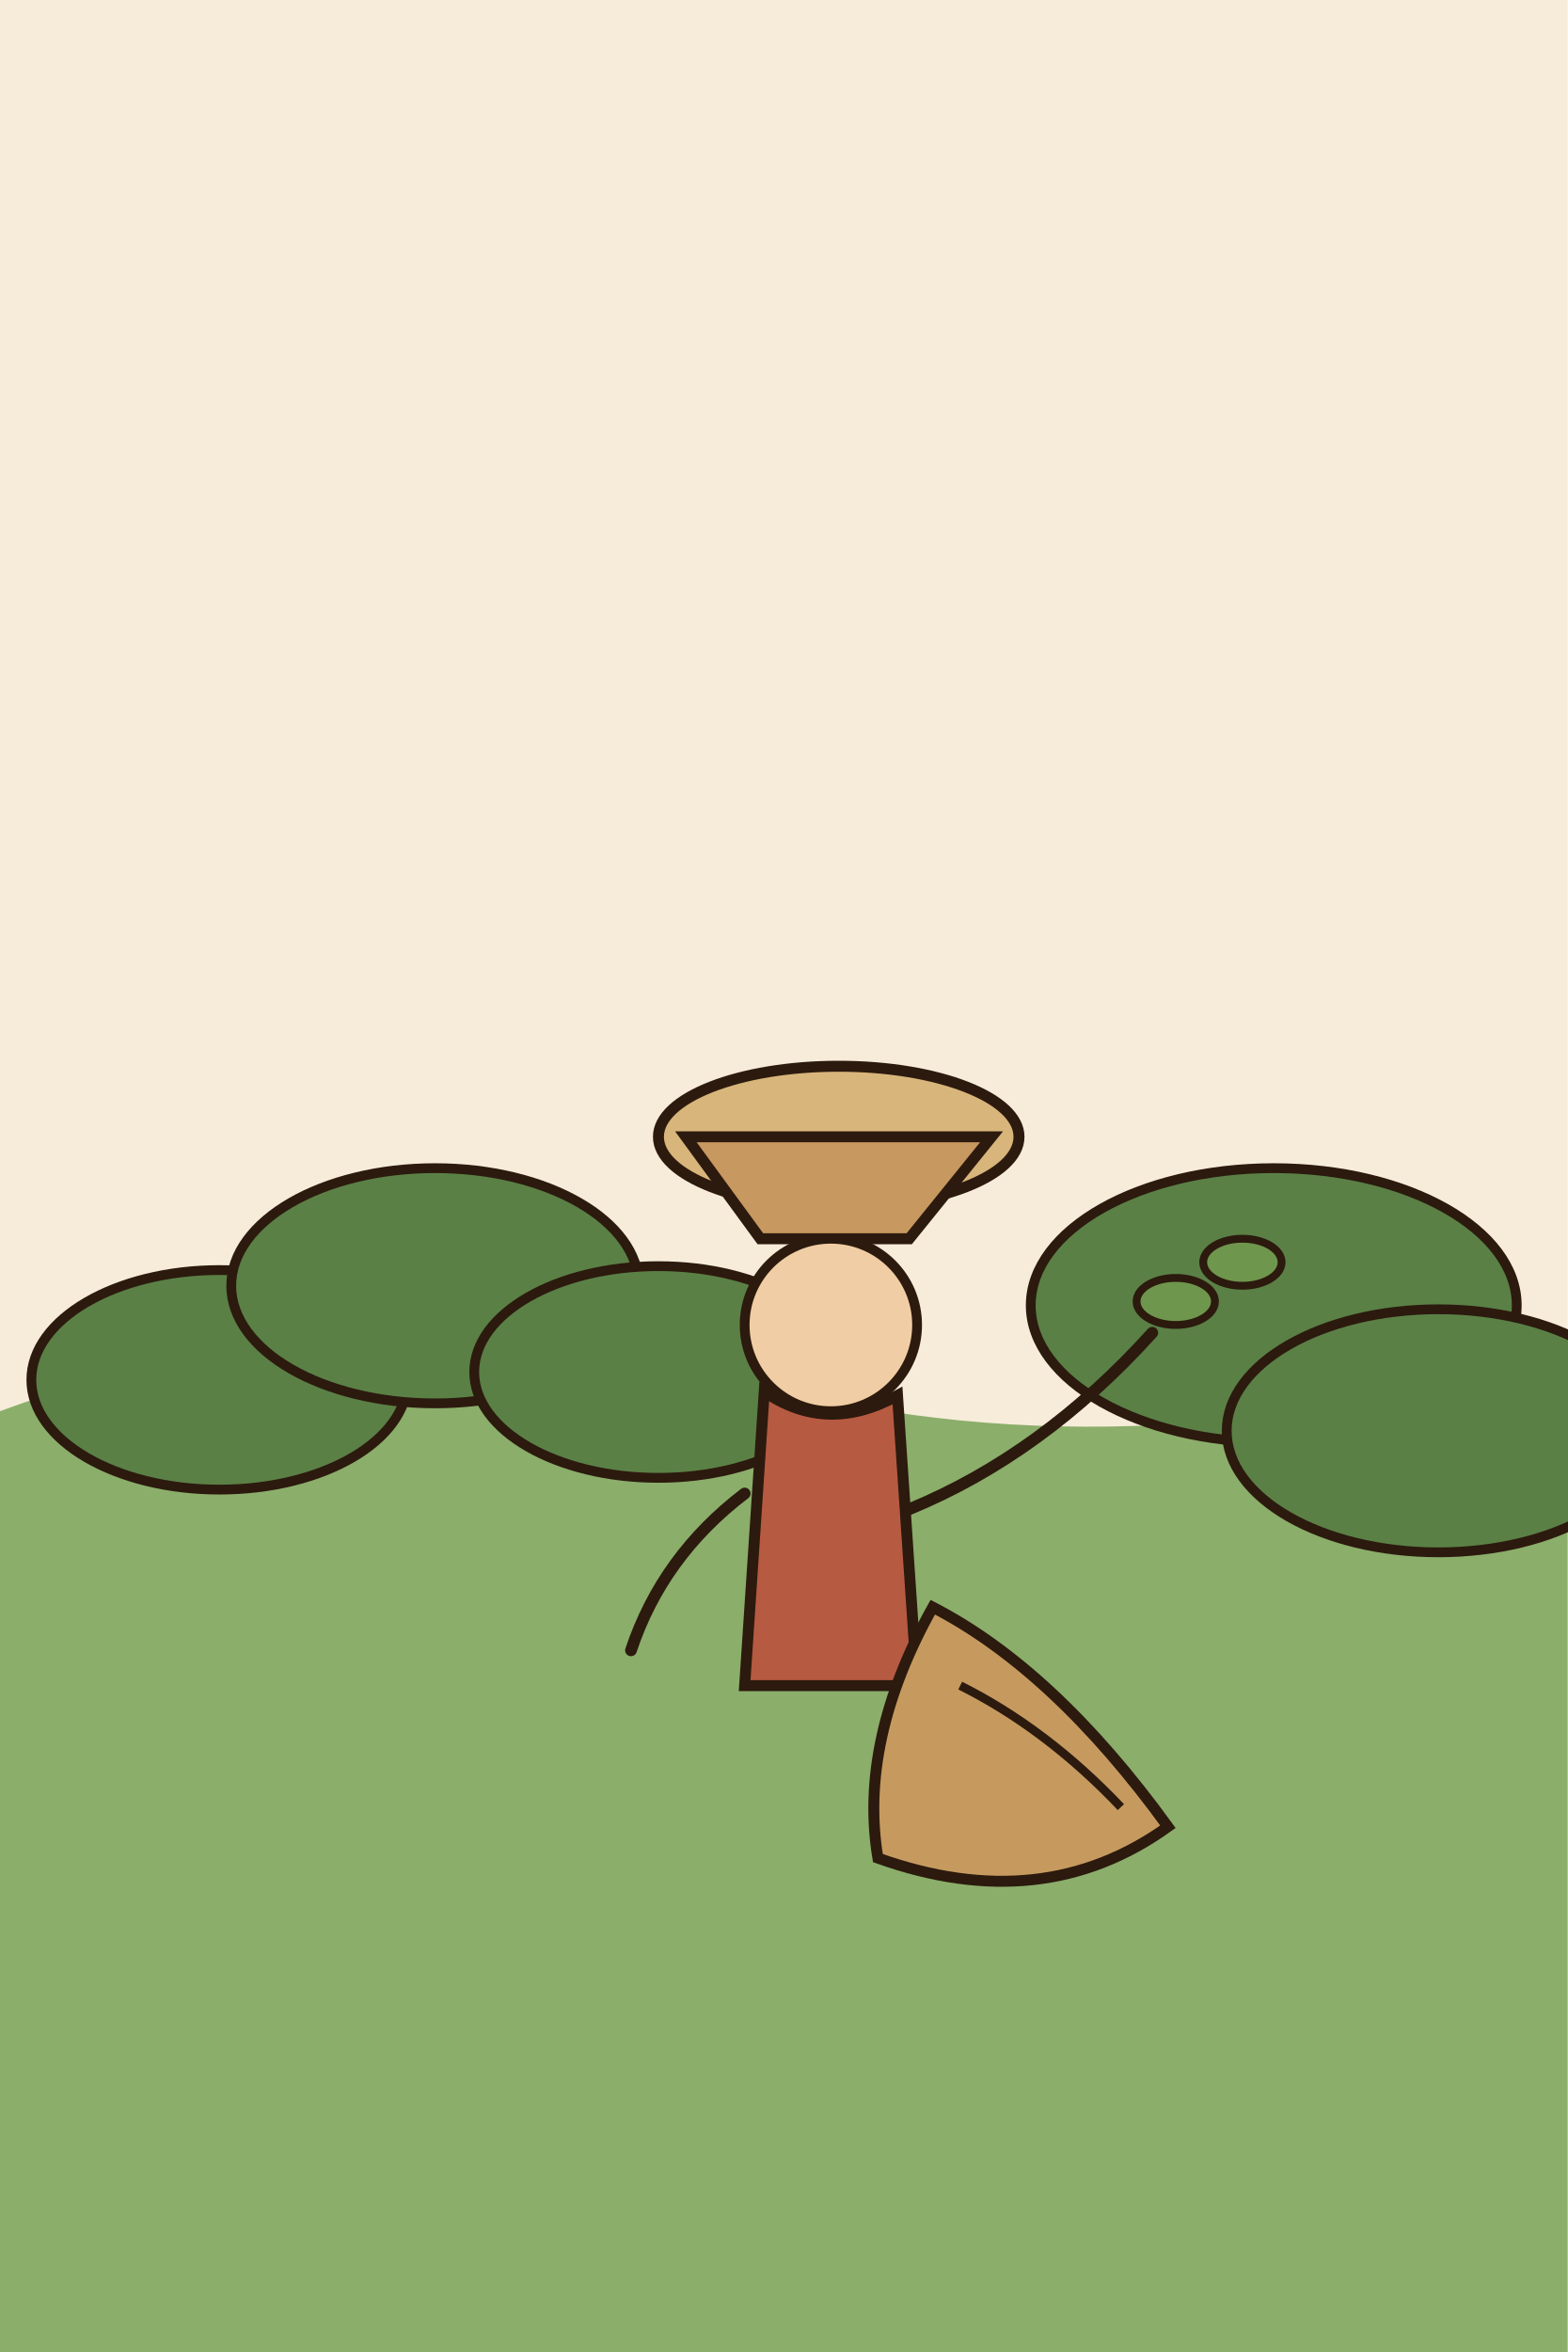
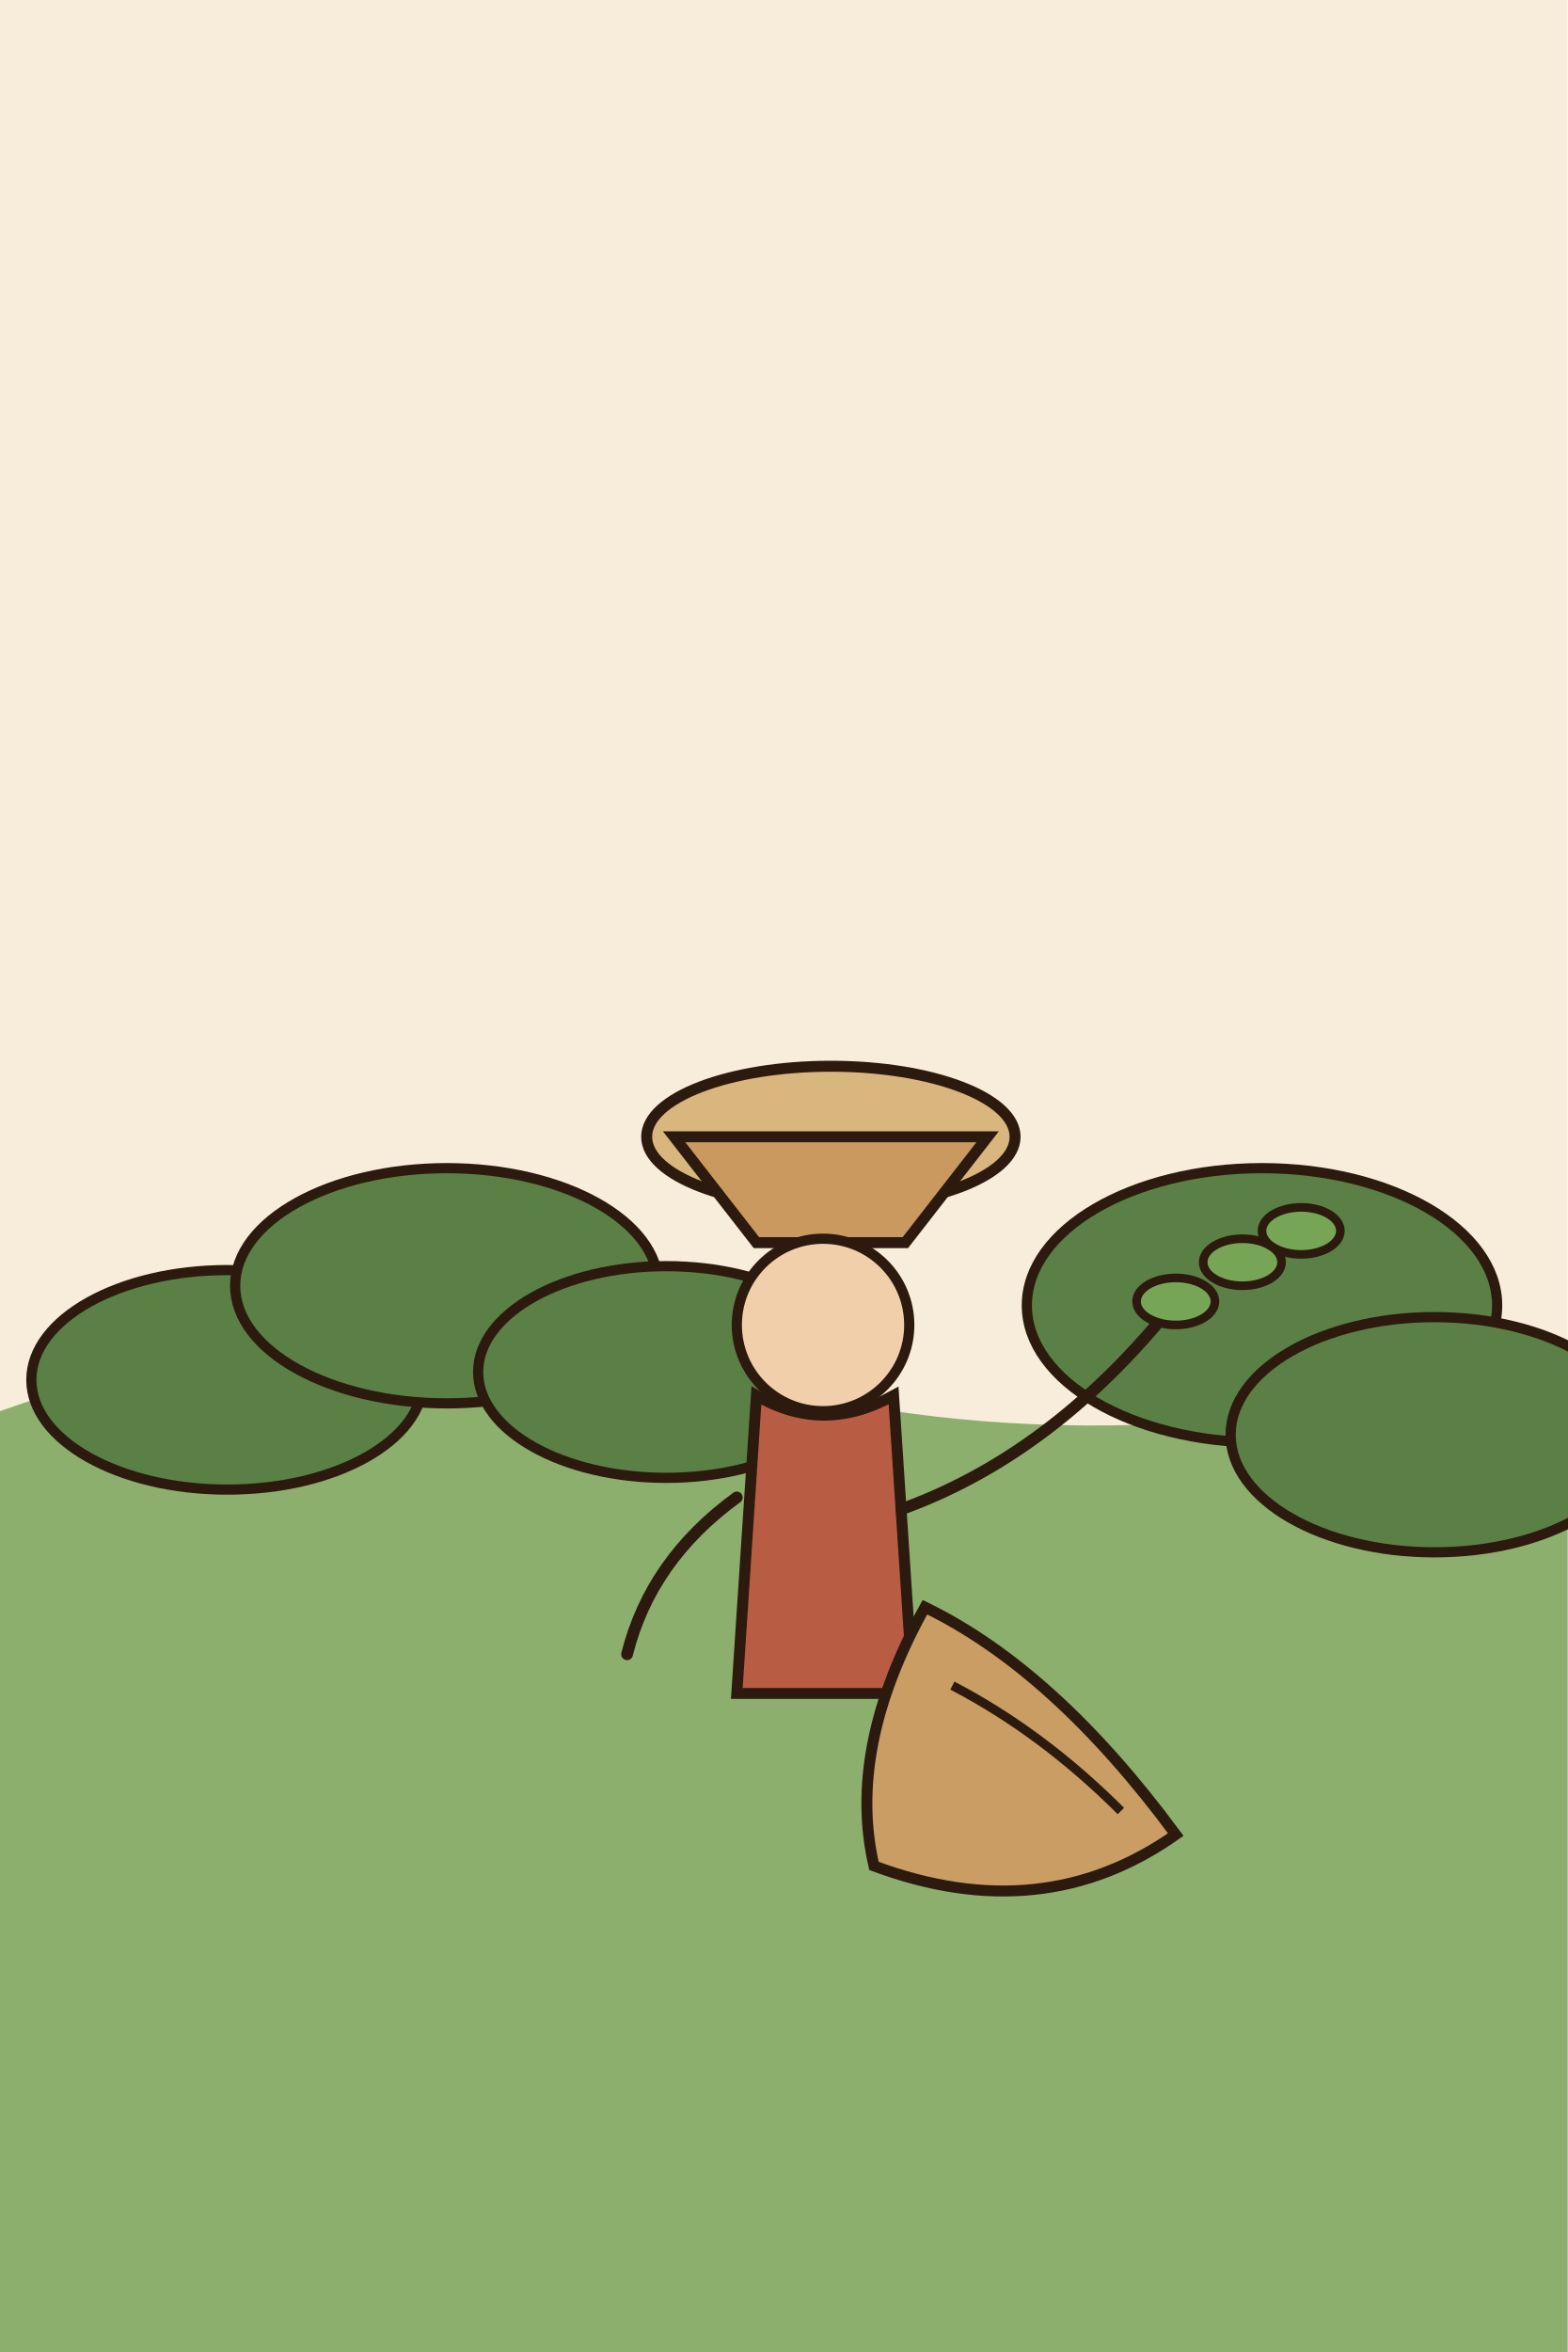
- <svg xmlns="http://www.w3.org/2000/svg" viewBox="0 0 400 600" width="400" height="600">
-   <rect width="400" height="600" fill="#F7ECD9" />
-   <path d="M0 360 Q95 325 190 352 T400 345 L400 600 L0 600 Z" fill="#8BAE6B" />
-   <g fill="#5A8046" stroke="#2C1A0E" stroke-width="2.5">
-     <ellipse cx="56" cy="352" rx="48" ry="28" />
-     <ellipse cx="111" cy="328" rx="52" ry="30" />
-     <ellipse cx="168" cy="350" rx="47" ry="27" />
-     <ellipse cx="325" cy="333" rx="62" ry="35" />
-     <ellipse cx="367" cy="365" rx="54" ry="31" />
+ <svg xmlns="http://www.w3.org/2000/svg" viewBox="0 0 400 600" width="400" height="600" role="img" aria-label="采茶人伸手摘嫩芽扁平插画">
+   <rect width="400" height="600" fill="#F8EDDA" />
+   <path d="M0 360 Q95 326 190 352 T400 346 L400 600 L0 600 Z" fill="#8CAF6D" />
+   <g fill="#5A8046" stroke="#2C1A0E" stroke-width="2.6">
+     <ellipse cx="58" cy="352" rx="50" ry="28" />
+     <ellipse cx="114" cy="328" rx="54" ry="30" />
+     <ellipse cx="170" cy="350" rx="48" ry="27" />
+     <ellipse cx="322" cy="333" rx="60" ry="35" />
+     <ellipse cx="366" cy="366" rx="52" ry="30" />
  </g>
-   <ellipse cx="214" cy="290" rx="46" ry="18" fill="#D8B57A" stroke="#2C1A0E" stroke-width="2.8" />
-   <path d="M175 290 L253 290 L232 316 L194 316 Z" fill="#C7985F" stroke="#2C1A0E" stroke-width="2.8" />
-   <circle cx="212" cy="338" r="22" fill="#F0CDA4" stroke="#2C1A0E" stroke-width="2.5" />
-   <path d="M195 355 Q211 366 229 356 L234 430 L190 430 Z" fill="#B75A42" stroke="#2C1A0E" stroke-width="2.8" />
-   <path d="M190 381 Q169 397 161 421" fill="none" stroke="#2C1A0E" stroke-width="3" stroke-linecap="round" />
-   <path d="M232 385 Q266 371 294 340" fill="none" stroke="#2C1A0E" stroke-width="3" stroke-linecap="round" />
-   <ellipse cx="300" cy="332" rx="10" ry="6" fill="#6E964D" stroke="#2C1A0E" stroke-width="2" />
-   <ellipse cx="317" cy="322" rx="10" ry="6" fill="#6E964D" stroke="#2C1A0E" stroke-width="2" />
-   <path d="M238 410 Q269 426 298 466 Q266 489 224 474 Q219 444 238 410 Z" fill="#C69A5F" stroke="#2C1A0E" stroke-width="2.8" />
-   <path d="M245 430 Q267 441 286 461" fill="none" stroke="#2C1A0E" stroke-width="2.2" />
+   <ellipse cx="212" cy="290" rx="47" ry="18" fill="#D9B67D" stroke="#2C1A0E" stroke-width="2.8" />
+   <path d="M172 290 L252 290 L231 317 L193 317 Z" fill="#C99960" stroke="#2C1A0E" stroke-width="2.8" />
+   <circle cx="210" cy="338" r="22" fill="#F1CFAB" stroke="#2C1A0E" stroke-width="2.6" />
+   <path d="M193 356 Q210 366 228 356 L233 432 L188 432 Z" fill="#B95C44" stroke="#2C1A0E" stroke-width="2.8" />
+   <path d="M188 382 Q166 398 160 422" fill="none" stroke="#2C1A0E" stroke-width="3" stroke-linecap="round" />
+   <path d="M230 385 Q266 372 295 338" fill="none" stroke="#2C1A0E" stroke-width="3" stroke-linecap="round" />
+   <ellipse cx="300" cy="332" rx="10" ry="6" fill="#77A556" stroke="#2C1A0E" stroke-width="2.2" />
+   <ellipse cx="317" cy="322" rx="10" ry="6" fill="#77A556" stroke="#2C1A0E" stroke-width="2.2" />
+   <ellipse cx="332" cy="314" rx="10" ry="6" fill="#77A556" stroke="#2C1A0E" stroke-width="2.2" />
+   <path d="M236 410 Q269 426 300 468 Q266 492 223 476 Q216 446 236 410 Z" fill="#C99D63" stroke="#2C1A0E" stroke-width="2.8" />
+   <path d="M243 430 Q266 442 286 462" fill="none" stroke="#2C1A0E" stroke-width="2.3" />
</svg>
